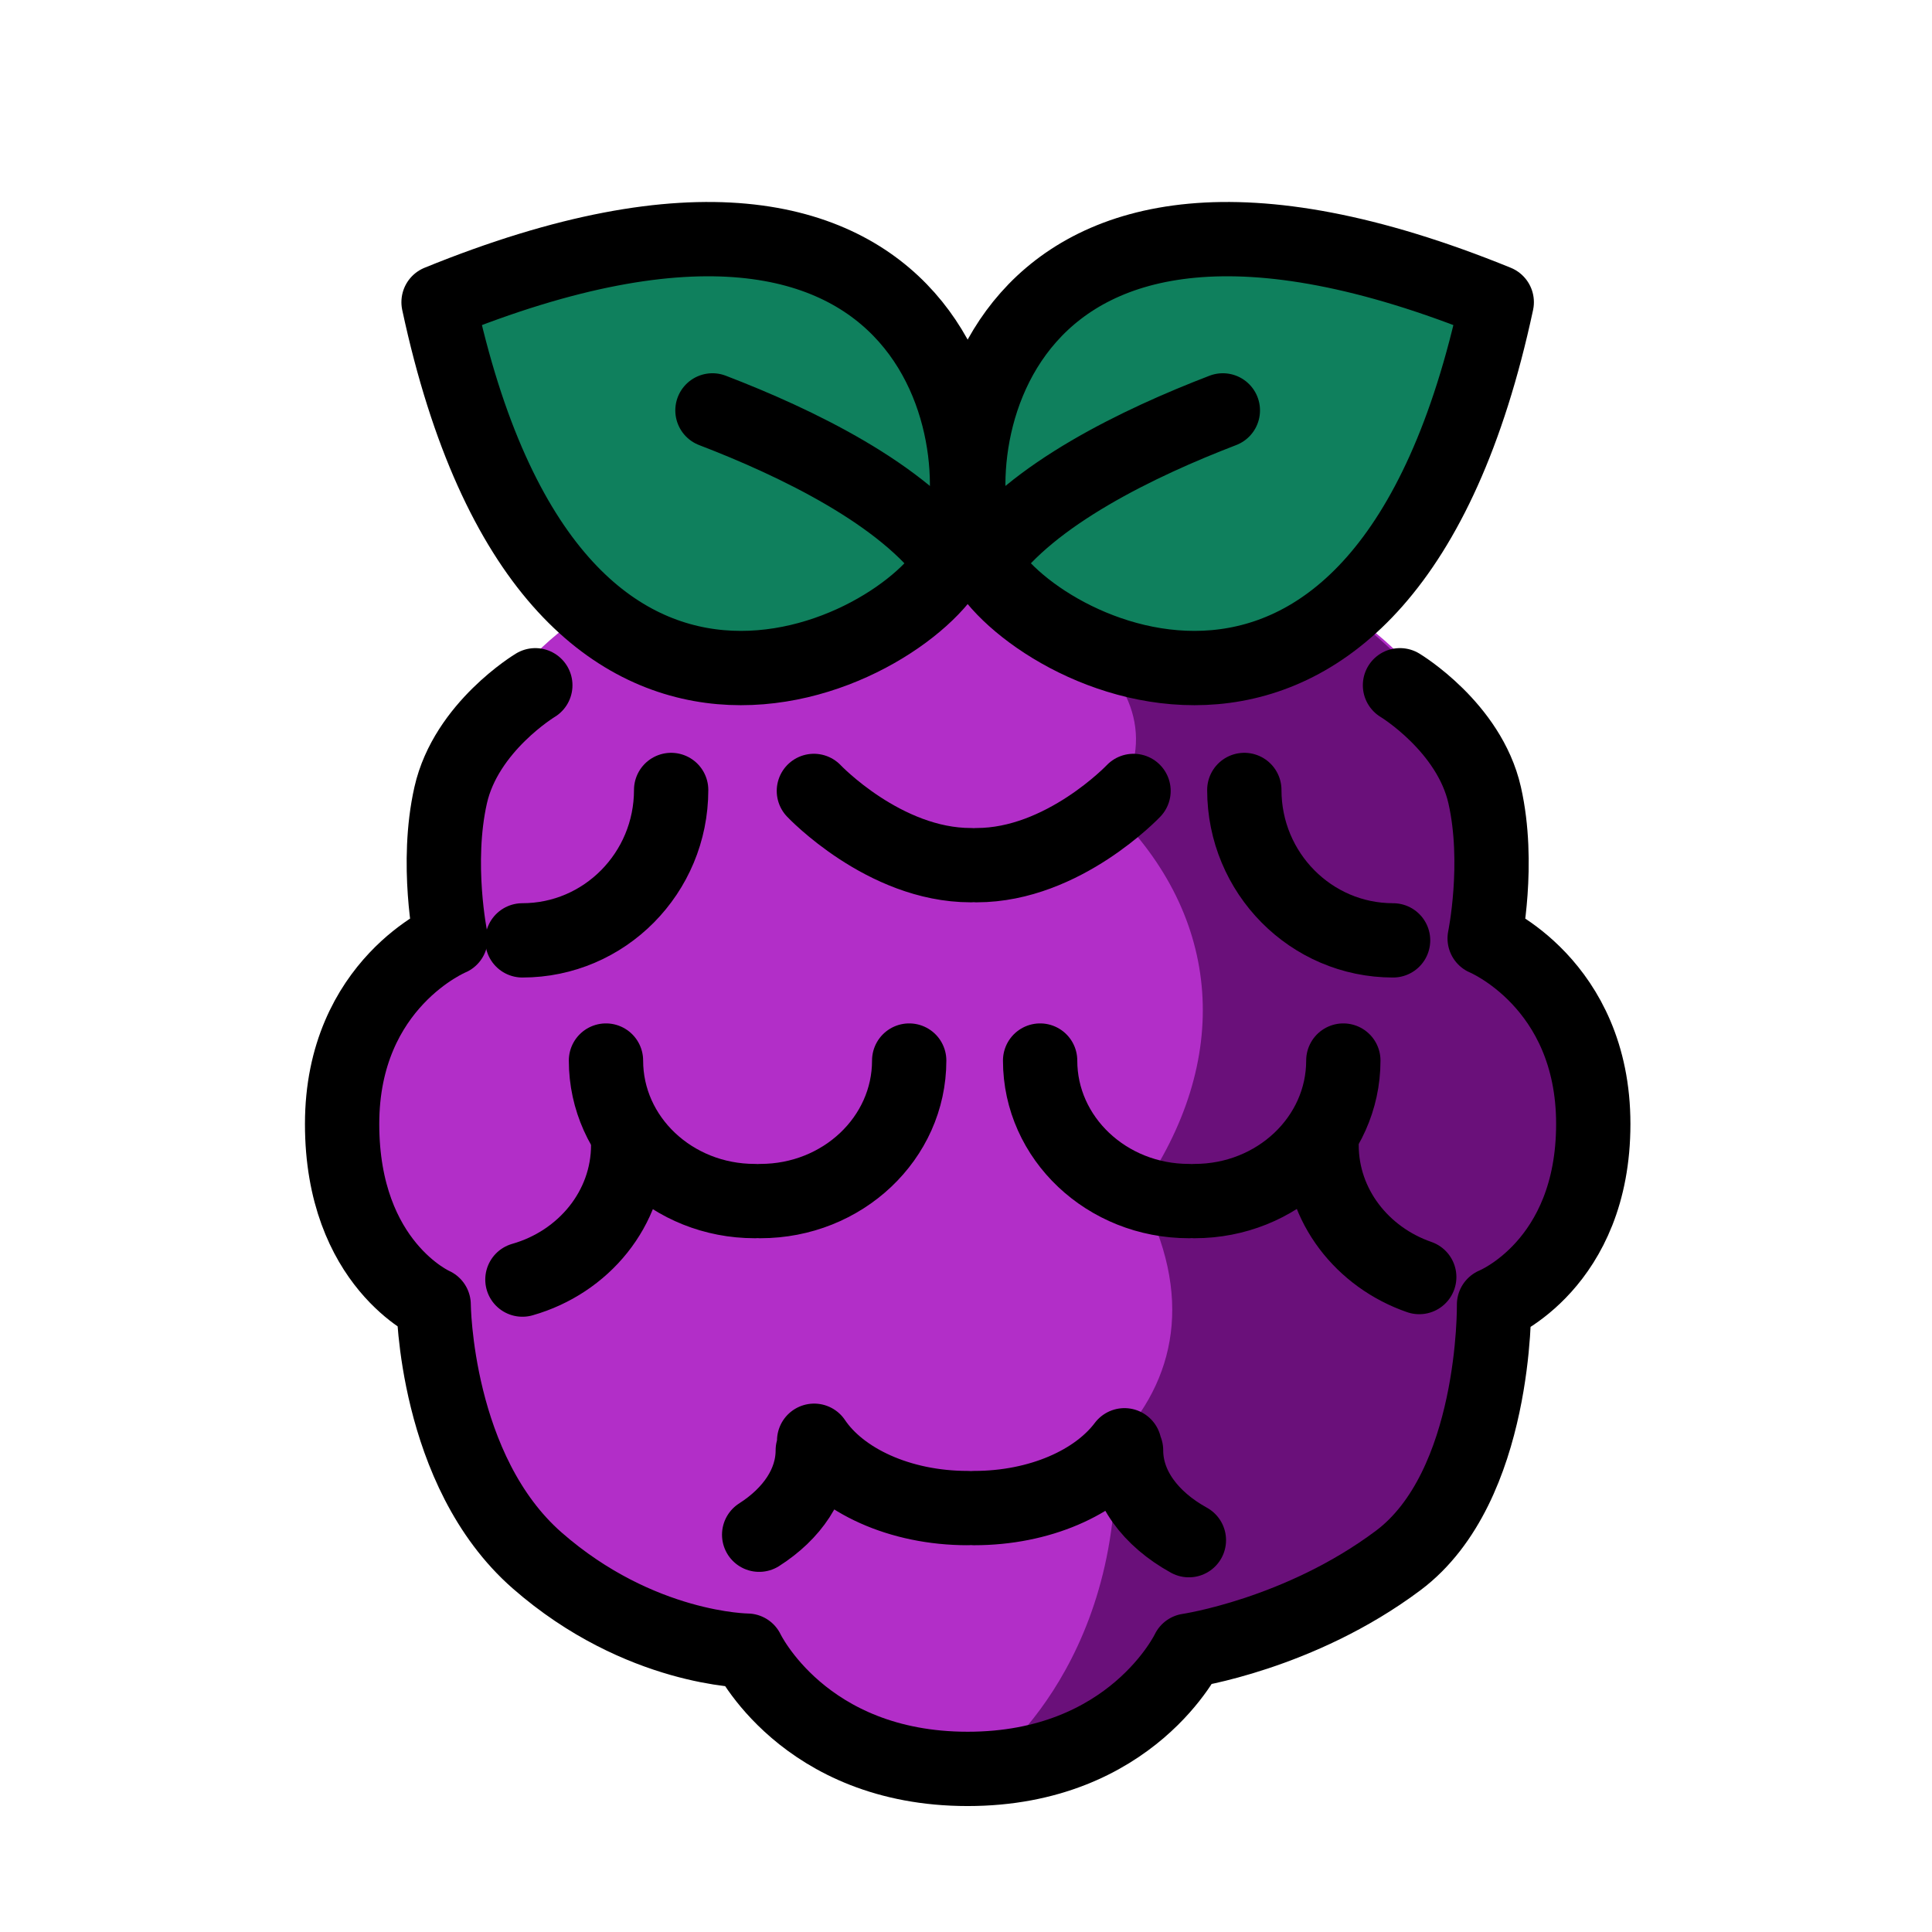
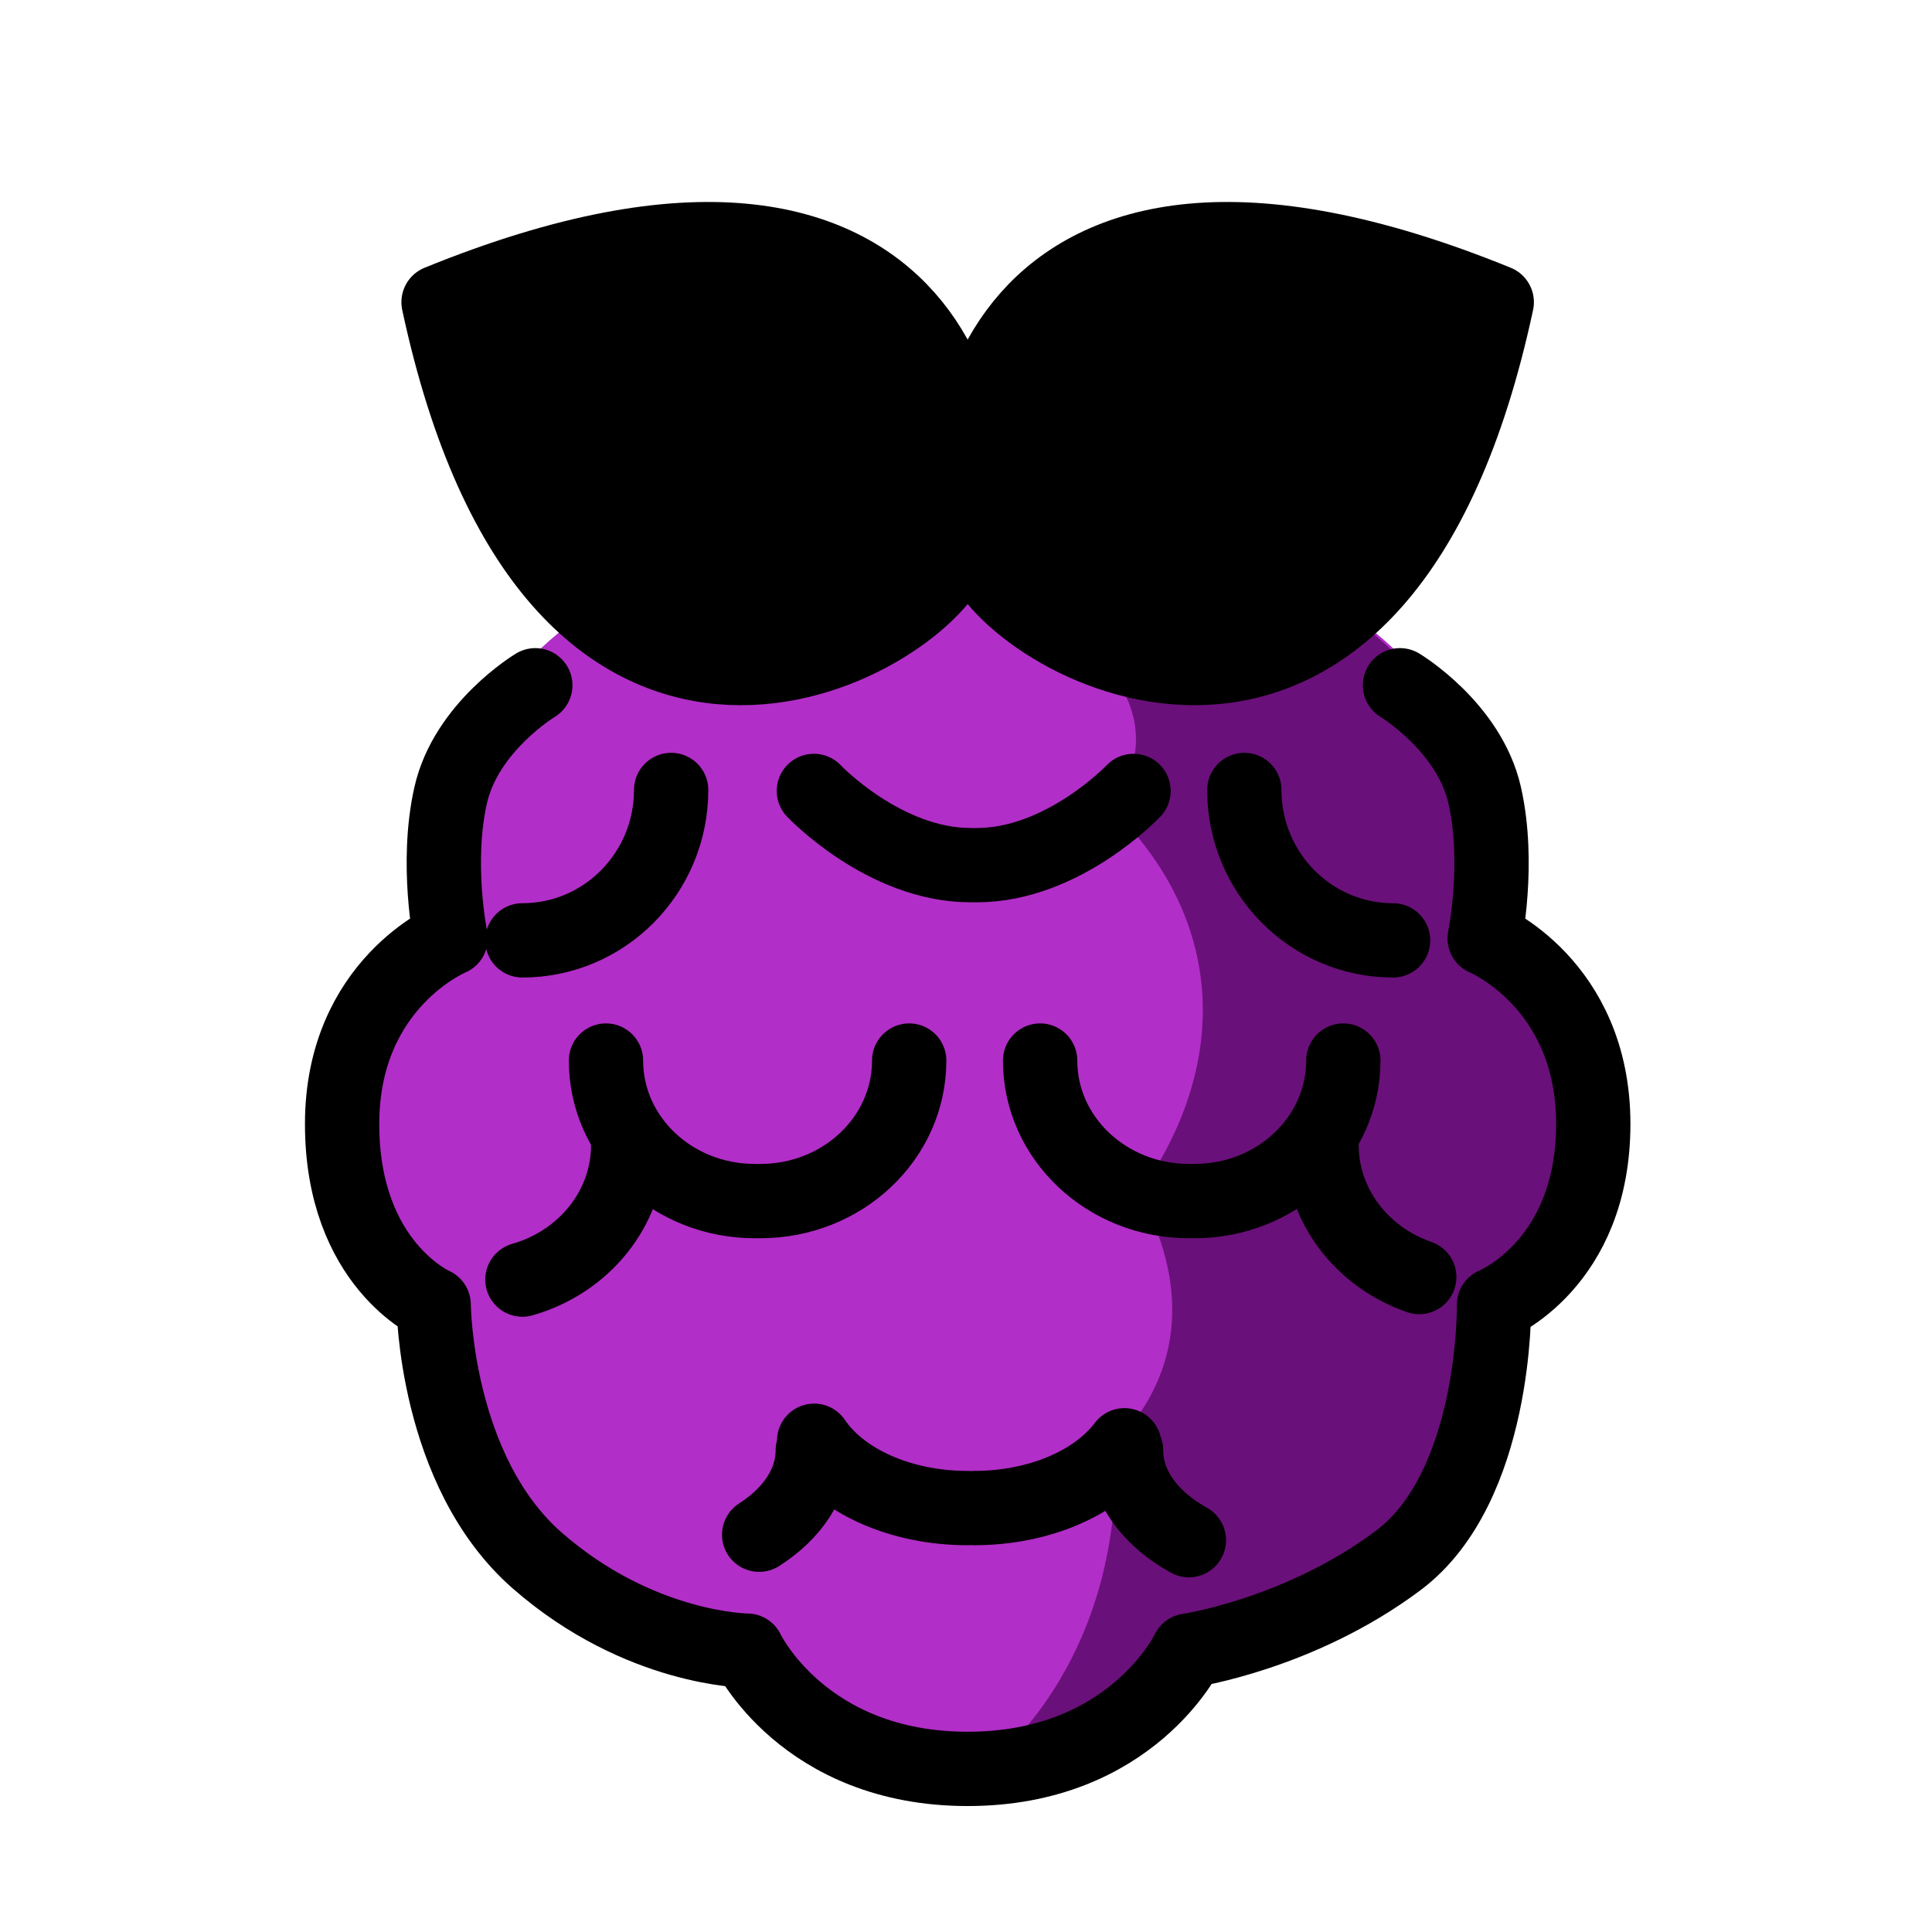
<svg xmlns="http://www.w3.org/2000/svg" viewBox="0 0 52 52" fill="none">
  <path d="M14.408 18.444C14.408 18.444 12.545 19.563 12.13 21.402C11.714 23.242 12.13 25.256 12.13 25.256C12.13 25.256 9.208 26.462 9.208 30.252C9.208 34.043 11.672 35.115 11.672 35.115C11.672 35.115 11.701 39.589 14.46 42.002C17.218 44.415 20.112 44.427 20.112 44.427C20.112 44.427 21.617 47.61 26.045 47.61C30.473 47.61 31.979 44.427 31.979 44.427C31.979 44.427 34.976 43.989 37.631 42.002C40.285 40.016 40.212 35.115 40.212 35.115C40.212 35.115 42.883 34.044 42.883 30.252C42.883 26.461 39.96 25.257 39.96 25.257C39.96 25.257 40.377 23.242 39.96 21.402C39.543 19.563 37.681 18.444 37.681 18.444" fill="#B22EC8" />
  <path d="M40.046 24.142C40.046 16.401 33.77 14.221 26.029 14.221C18.288 14.221 12.012 16.402 12.012 24.142C12.012 31.883 18.288 38.159 26.029 38.159C33.77 38.159 40.046 31.883 40.046 24.142Z" fill="#B22EC8" />
  <path d="M26.475 47.6C26.475 47.6 30.265 44.95 30.017 38.853C31.647 37.158 32.153 34.879 30.672 32.11C33.173 28.545 32.913 24.689 29.921 21.765C31.154 19.985 30.509 18.444 29.115 17.286C29.115 17.286 33.127 19.254 36.2 16.441C36.2 16.441 42.659 21.085 39.96 25.257C39.96 25.257 47.091 30.076 40.213 35.115C40.213 35.115 41.217 42.796 32.153 44.396C32.153 44.396 29.767 47.097 26.475 47.6Z" fill="#6A107A" />
-   <path d="M40.286 8.134C37.202 22.525 27.737 17.619 26.451 15.088C25.165 12.556 26.407 2.479 40.286 8.133V8.134Z" fill="#0F805D" />
-   <path d="M11.804 8.134C14.888 22.525 24.353 17.619 25.639 15.088C26.924 12.556 25.682 2.479 11.804 8.133V8.134Z" fill="#0F805D" />
+   <path d="M40.286 8.134C37.202 22.525 27.737 17.619 26.451 15.088C25.165 12.556 26.407 2.479 40.286 8.133V8.134Z" fill="currentColor" />
+   <path d="M11.804 8.134C14.888 22.525 24.353 17.619 25.639 15.088C26.924 12.556 25.682 2.479 11.804 8.133V8.134Z" fill="currentColor" />
  <path d="M40.285 8.134C37.202 22.525 27.737 17.619 26.451 15.088C25.165 12.556 26.407 2.479 40.285 8.133V8.134Z" stroke="black" stroke-width="2" stroke-miterlimit="10" stroke-linecap="round" stroke-linejoin="round" />
  <path d="M32.913 11.046C30.652 11.914 27.757 13.31 26.474 15.13M11.804 8.134C14.888 22.525 24.353 17.619 25.639 15.088C26.924 12.556 25.682 2.479 11.804 8.133V8.134Z" stroke="black" stroke-width="2" stroke-miterlimit="10" stroke-linecap="round" stroke-linejoin="round" />
  <path d="M19.176 11.046C21.438 11.914 24.332 13.31 25.615 15.13M14.408 18.444C14.408 18.444 12.545 19.563 12.13 21.402C11.714 23.242 12.13 25.256 12.13 25.256C12.13 25.256 9.208 26.462 9.208 30.252C9.208 34.043 11.672 35.115 11.672 35.115C11.672 35.115 11.701 39.589 14.46 42.002C17.218 44.415 20.112 44.427 20.112 44.427C20.112 44.427 21.617 47.61 26.045 47.61C30.473 47.61 31.979 44.427 31.979 44.427C31.979 44.427 34.976 43.989 37.631 42.002C40.285 40.016 40.212 35.115 40.212 35.115C40.212 35.115 42.883 34.044 42.883 30.252C42.883 26.461 39.96 25.257 39.96 25.257C39.96 25.257 40.377 23.242 39.96 21.402C39.543 19.563 37.681 18.444 37.681 18.444" stroke="black" stroke-width="2" stroke-miterlimit="10" stroke-linecap="round" stroke-linejoin="round" />
  <path d="M30.509 21.288C30.509 21.288 28.619 23.286 26.288 23.286M21.906 21.288C21.906 21.288 23.796 23.286 26.127 23.286M36.156 28.545C36.156 30.634 34.363 32.327 32.153 32.327M27.995 28.545C27.995 30.634 29.788 32.327 31.999 32.327M24.471 28.545C24.471 30.634 22.678 32.327 20.467 32.327M16.31 28.545C16.31 30.634 18.102 32.327 20.314 32.327M30.265 38.9C29.511 39.904 27.982 40.59 26.219 40.59M21.913 38.778C22.631 39.846 24.212 40.59 26.045 40.59M21.876 39.036C21.876 39.932 21.321 40.74 20.433 41.307M30.308 39.036C30.308 40.013 30.967 40.885 31.999 41.454" stroke="black" stroke-width="2" stroke-miterlimit="10" stroke-linecap="round" stroke-linejoin="round" />
  <path d="M16.908 30.819C16.908 32.527 15.708 33.971 14.061 34.44M18.064 21.262C18.064 23.497 16.271 25.31 14.06 25.31M33.491 21.262C33.491 23.497 35.284 25.31 37.495 25.31M35.57 30.819C35.57 32.451 36.665 33.841 38.199 34.372" stroke="black" stroke-width="2" stroke-miterlimit="10" stroke-linecap="round" stroke-linejoin="round" />
</svg>
